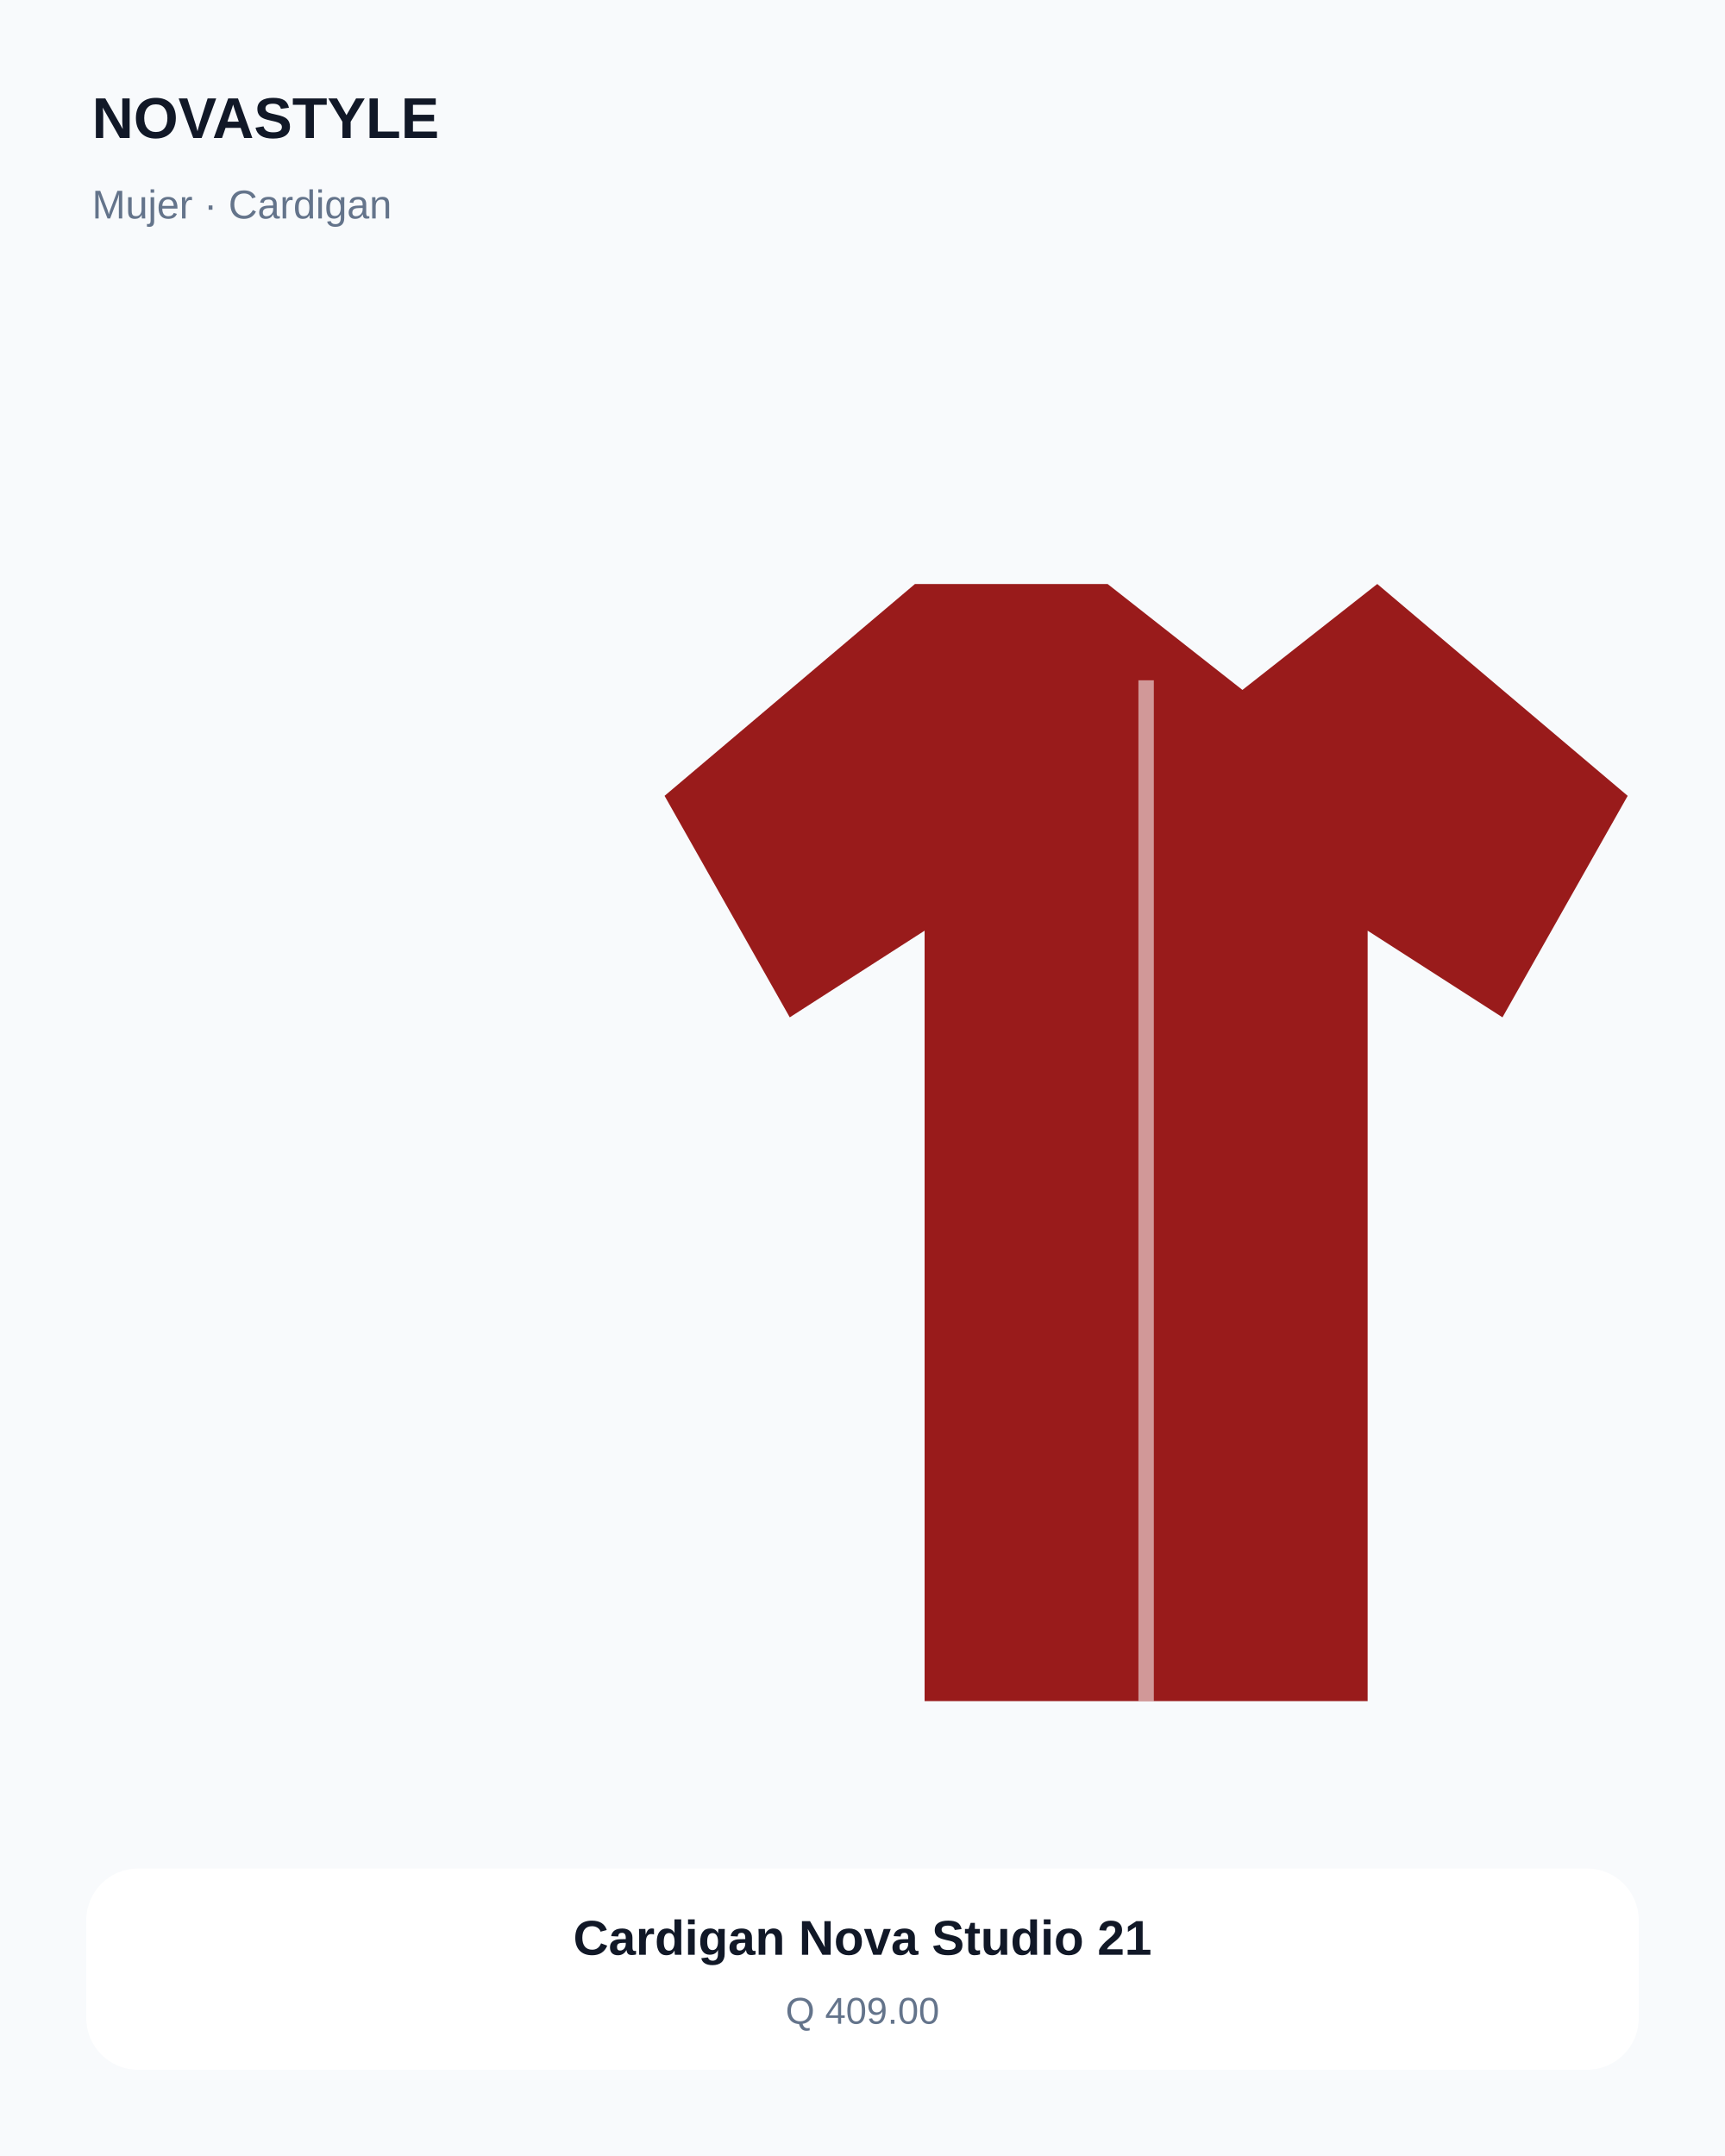
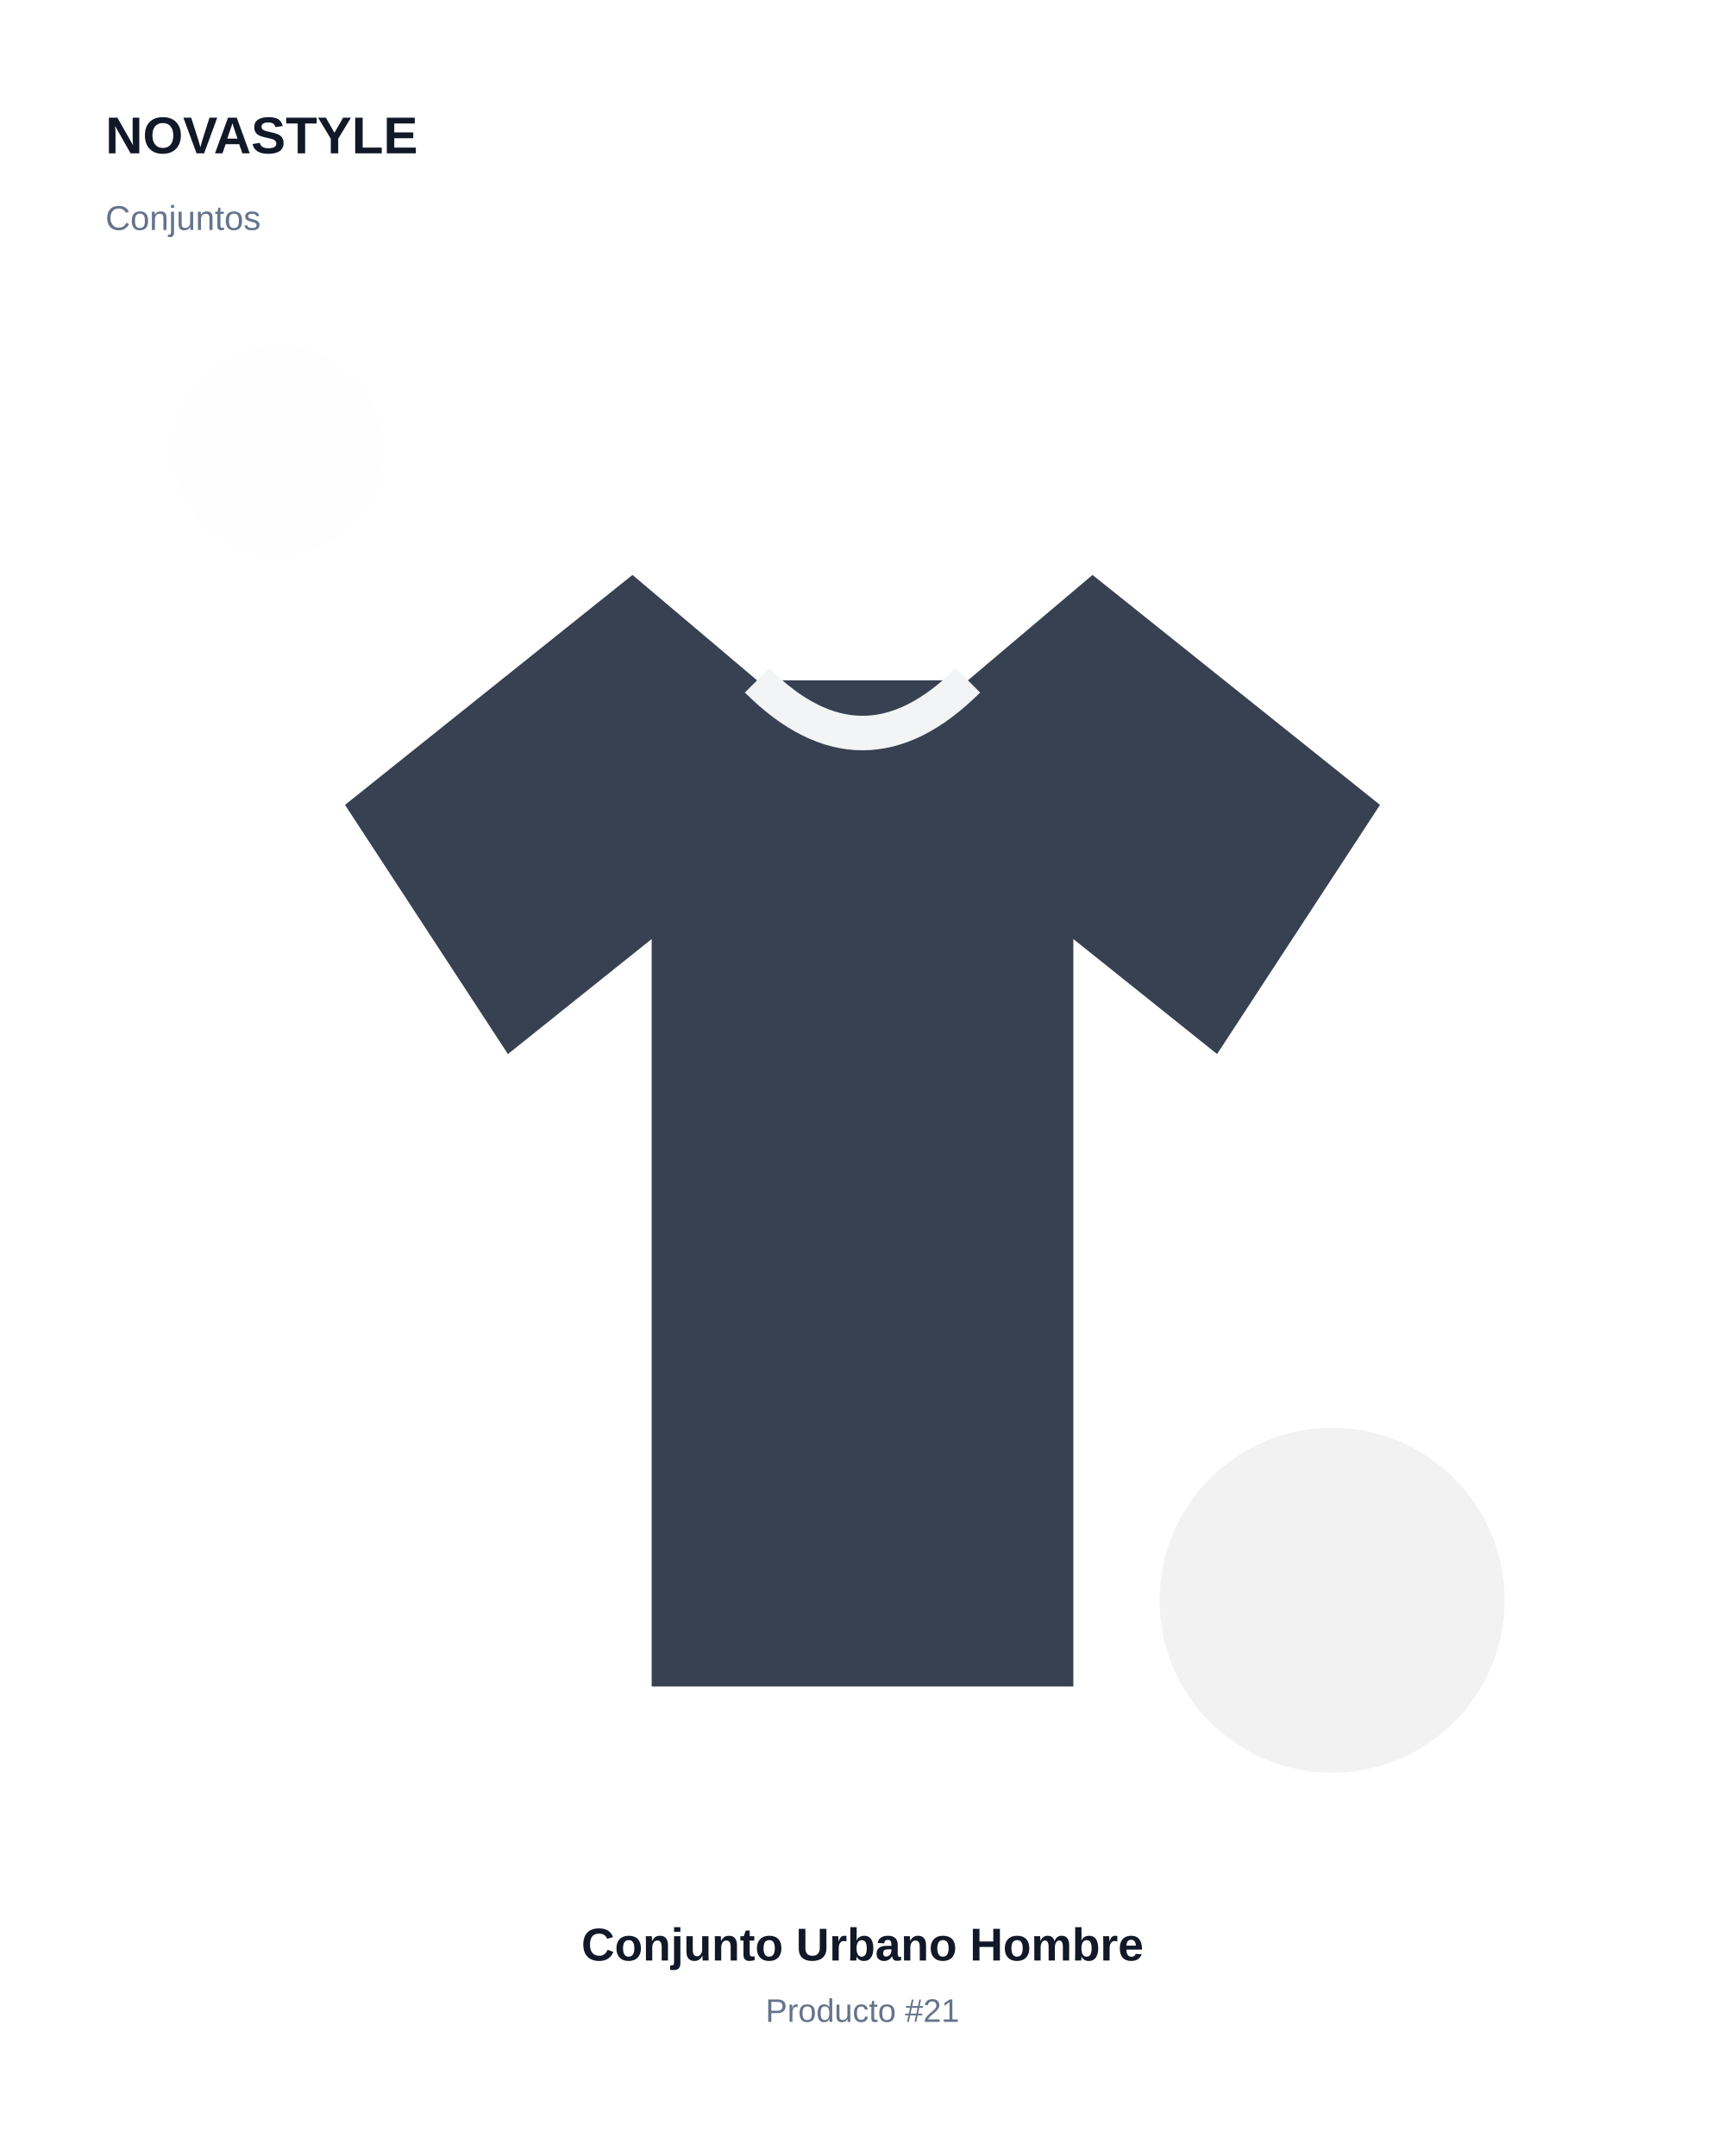
- <svg xmlns="http://www.w3.org/2000/svg" width="600" height="750" viewBox="0 0 600 750">
-   <rect width="600" height="750" fill="#f8fafc" />
-   <text x="32" y="48" font-family="Arial,sans-serif" font-size="20" font-weight="700" fill="#111827">NOVASTYLE</text>
-   <text x="32" y="76" font-family="Arial,sans-serif" font-size="14" fill="#64748b">Mujer · Cardigan</text>
-   <g transform="translate(0,-95) scale(.67) translate(145,145)">
-     <path d="M330 300l-130 110 65 115 70-45v400h230V480l70 45 65-115-130-110-70 55-70-55z" fill="#991b1b" />
-     <path d="M450 350v530" stroke="white" opacity=".55" stroke-width="8" />
-   </g>
-   <rect x="30" y="650" width="540" height="70" rx="18" fill="white" />
-   <text x="300" y="680" text-anchor="middle" font-family="Arial,sans-serif" font-size="17" font-weight="700" fill="#111827">Cardigan Nova Studio 21</text>
-   <text x="300" y="704" text-anchor="middle" font-family="Arial,sans-serif" font-size="13" fill="#64748b">Q 409.00</text>
+ <svg xmlns="http://www.w3.org/2000/svg" width="900" height="1125" viewBox="0 0 900 1125">
+   <rect width="900" height="1125" fill="#ffffff" />
+   <circle cx="145" cy="235" r="55" fill="#f3f4f6" opacity=".10" />
+   <circle cx="695" cy="835" r="90" fill="#374151" opacity=".07" />
+   <text x="55" y="80" font-family="Arial,sans-serif" font-size="27" font-weight="700" fill="#111827">NOVASTYLE</text>
+   <text x="55" y="120" font-family="Arial,sans-serif" font-size="18" fill="#64748b">Conjuntos</text>
+   <path d="M330 300l-150 120 85 130 75-60v390h220V490l75 60 85-130-150-120-65 55H395z" fill="#374151" />
+   <path d="M395 355q55 55 110 0" fill="none" stroke="#f3f4f6" stroke-width="18" />
+   <rect x="70" y="980" width="760" height="95" rx="24" fill="white" opacity=".94" />
+   <text x="450" y="1023" text-anchor="middle" font-family="Arial,sans-serif" font-size="24" font-weight="700" fill="#111827">Conjunto Urbano Hombre</text>
+   <text x="450" y="1055" text-anchor="middle" font-family="Arial,sans-serif" font-size="17" fill="#64748b">Producto #21</text>
</svg>
